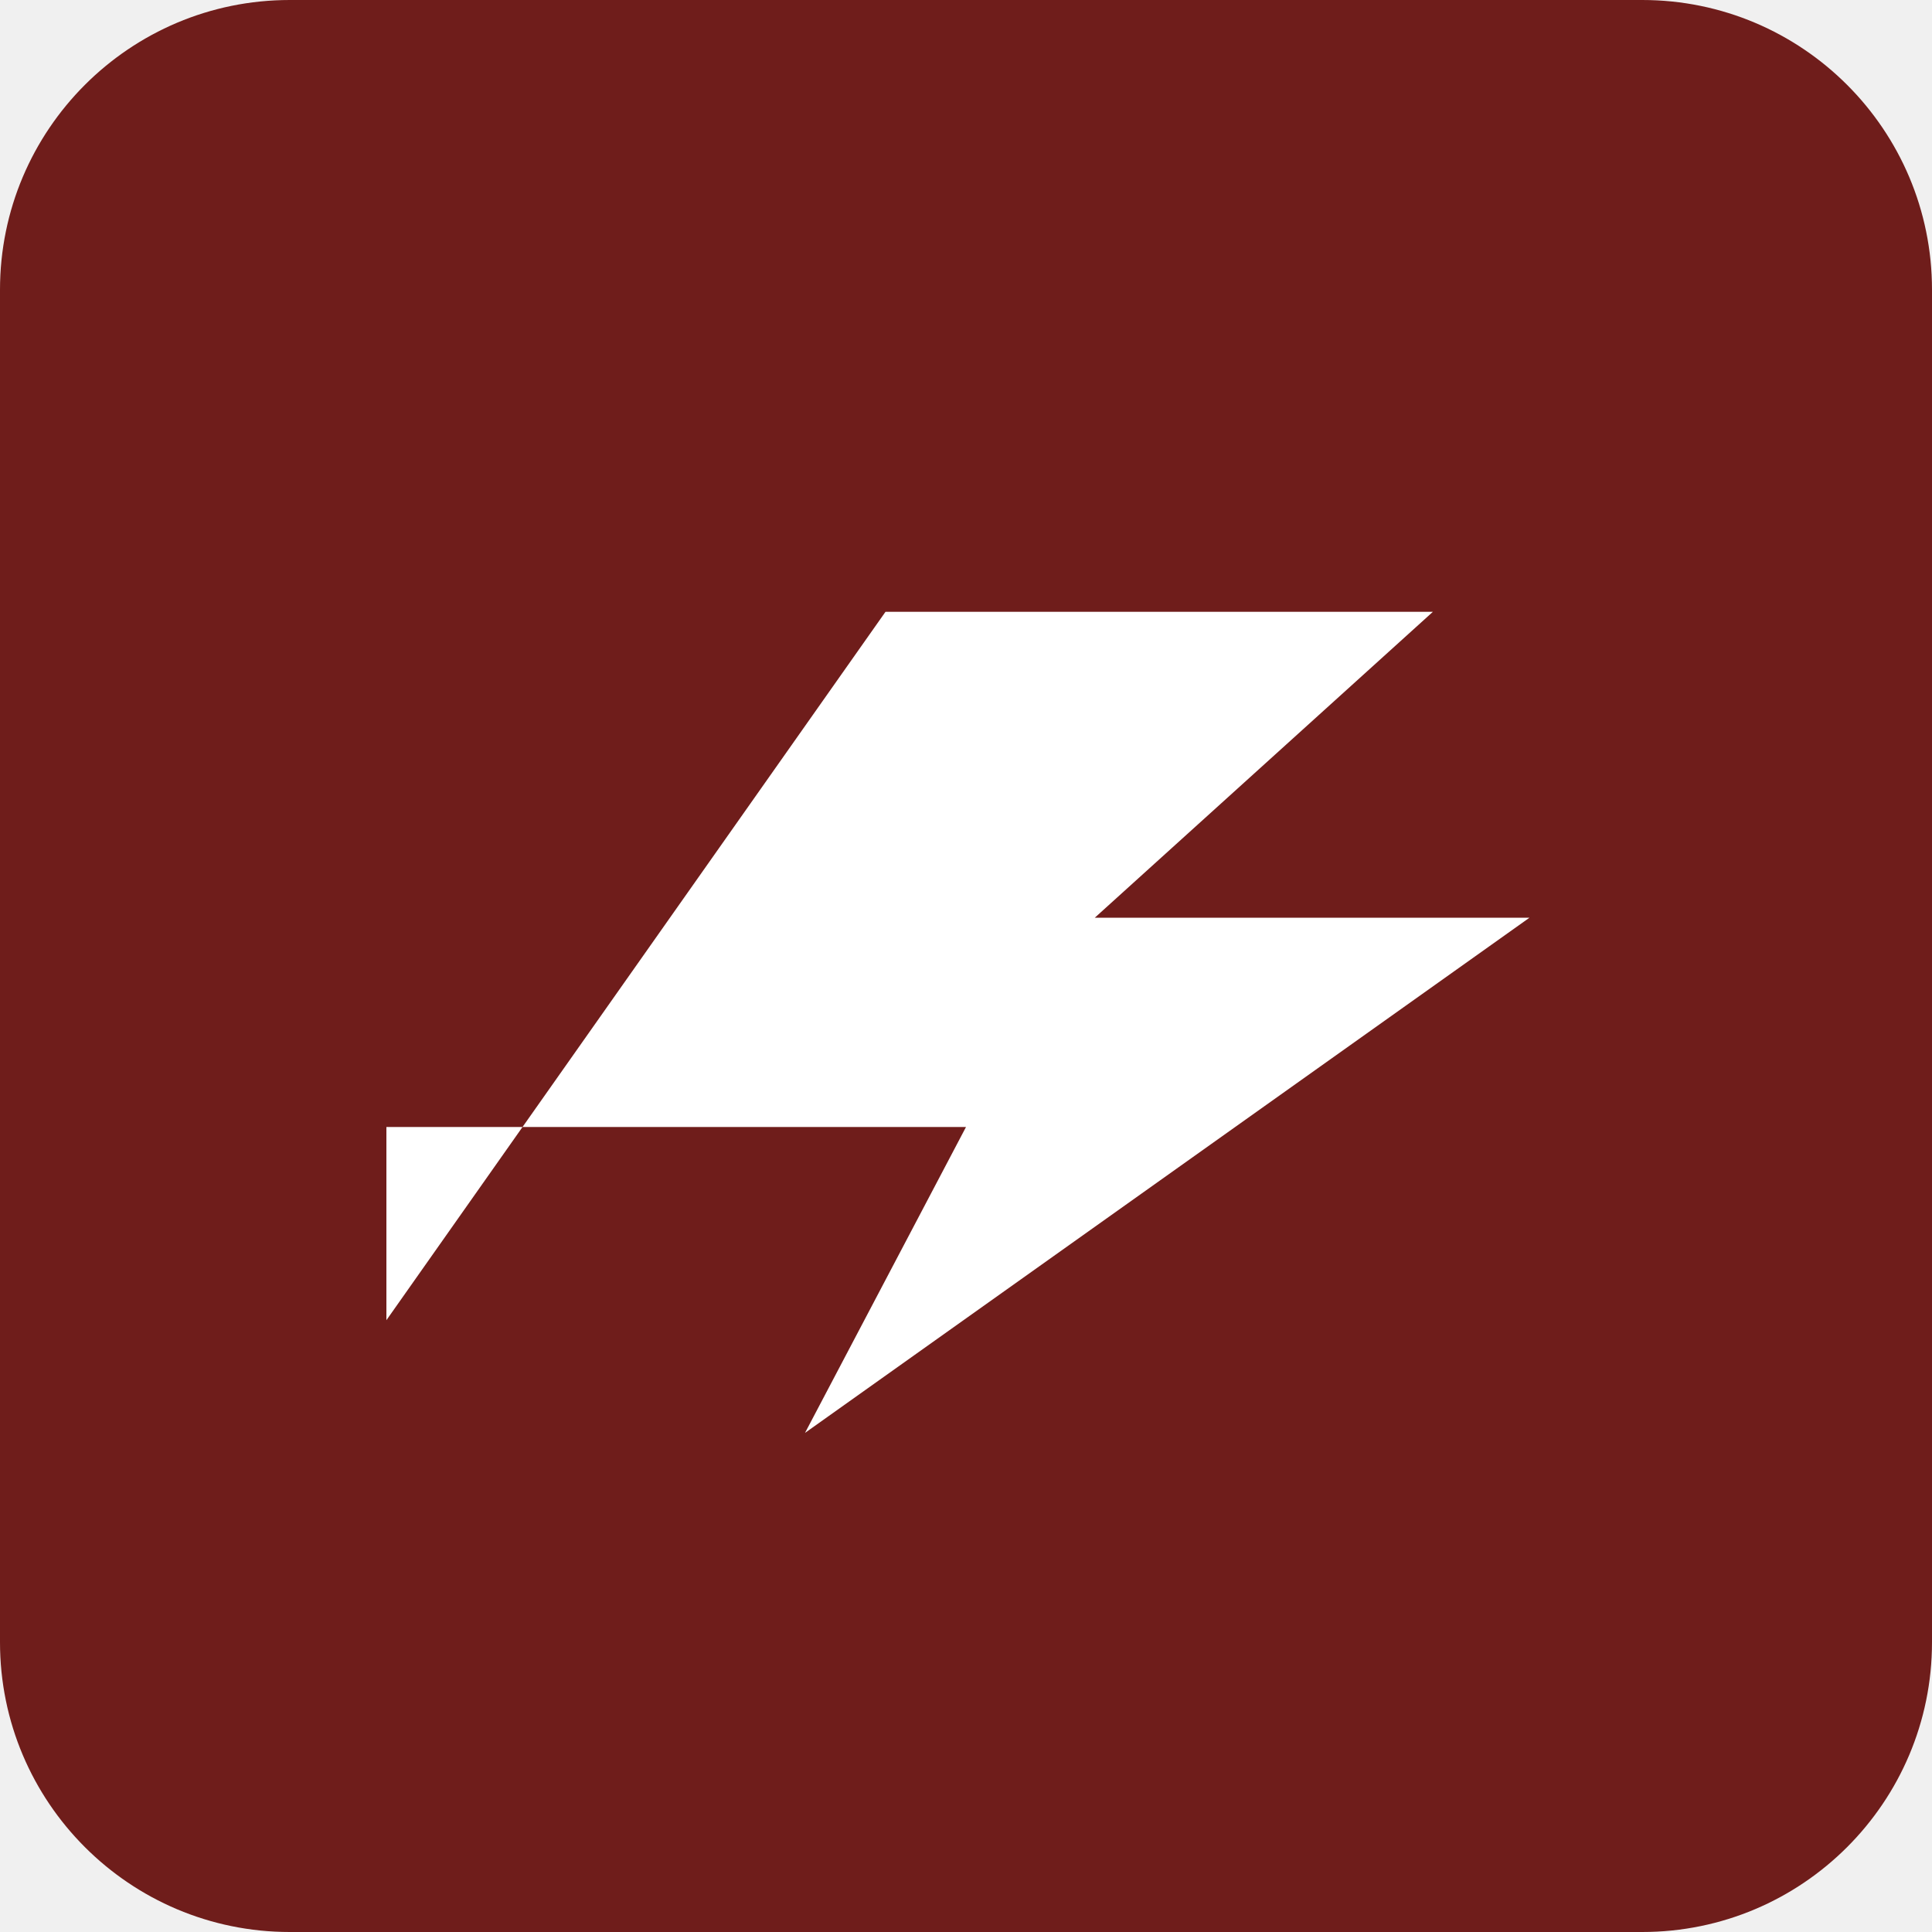
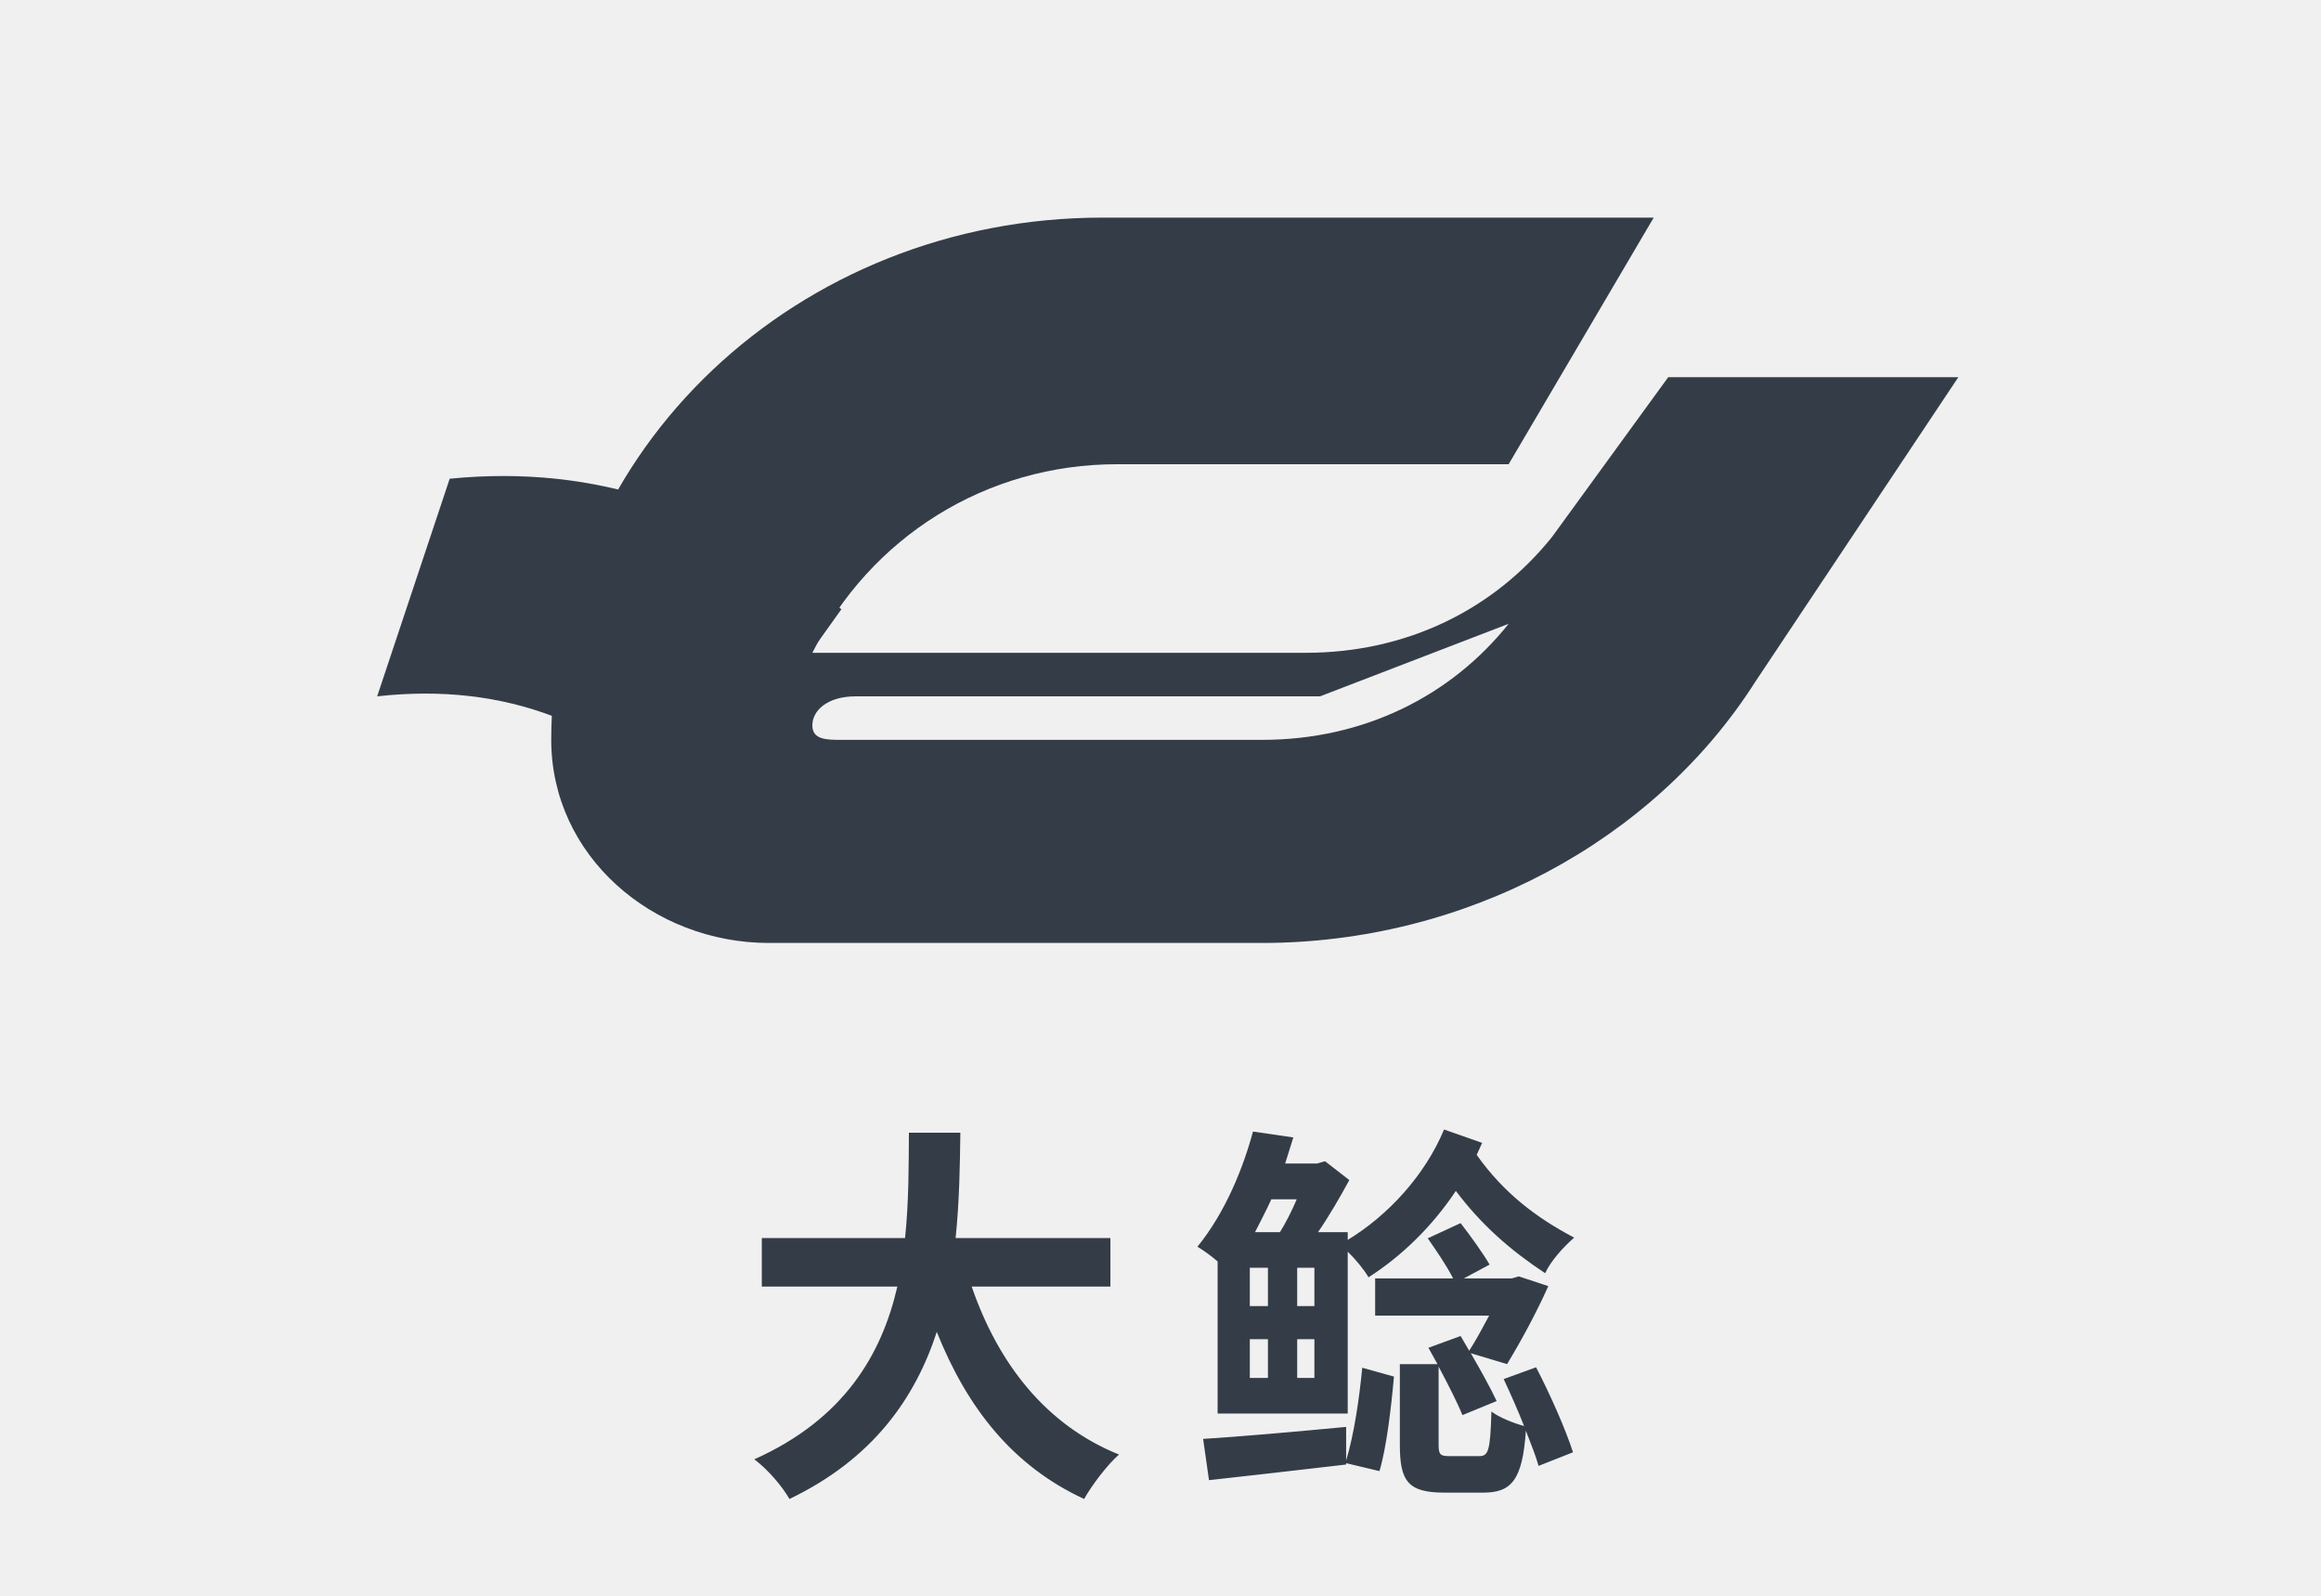
- <svg xmlns="http://www.w3.org/2000/svg" viewBox="0 0 120 120" role="img" aria-label="Dayan logo">
-   <rect width="120" height="120" rx="18" fill="#6f1d1b" />
-   <path fill="#ffffff" d="M24 82 55 38h34L68 57h27L50 89l10-19H24Z" />
+ <svg xmlns="http://www.w3.org/2000/svg" viewBox="0 0 160 110" role="img" aria-label="Big Catfish logo">
+   <g fill="#343d47">
+     <path fill-rule="evenodd" d="M38 51c0-20 17-36 38-36h38l-10 17H77c-9 0-17 5-21 13h34c7 0 13-3 17-8l8-11h20l-14 21c-7 11-20 18-34 18H53c-8 0-15-6-15-14Zm20 0h29c7 0 13-3 17-8l-13 5H59c-2 0-3 1-3 2 0 1 1 1 2 1Z" />
+     <path d="M31 33c10-1 19 2 27 9l-10 14c-6-6-13-9-22-8Z" />
+   </g>
+   <text x="80" y="101" text-anchor="middle" fill="#343d47" font-family="'Microsoft YaHei','PingFang SC',Arial,sans-serif" font-size="27" font-weight="900" letter-spacing="4">大鲶</text>
</svg>
